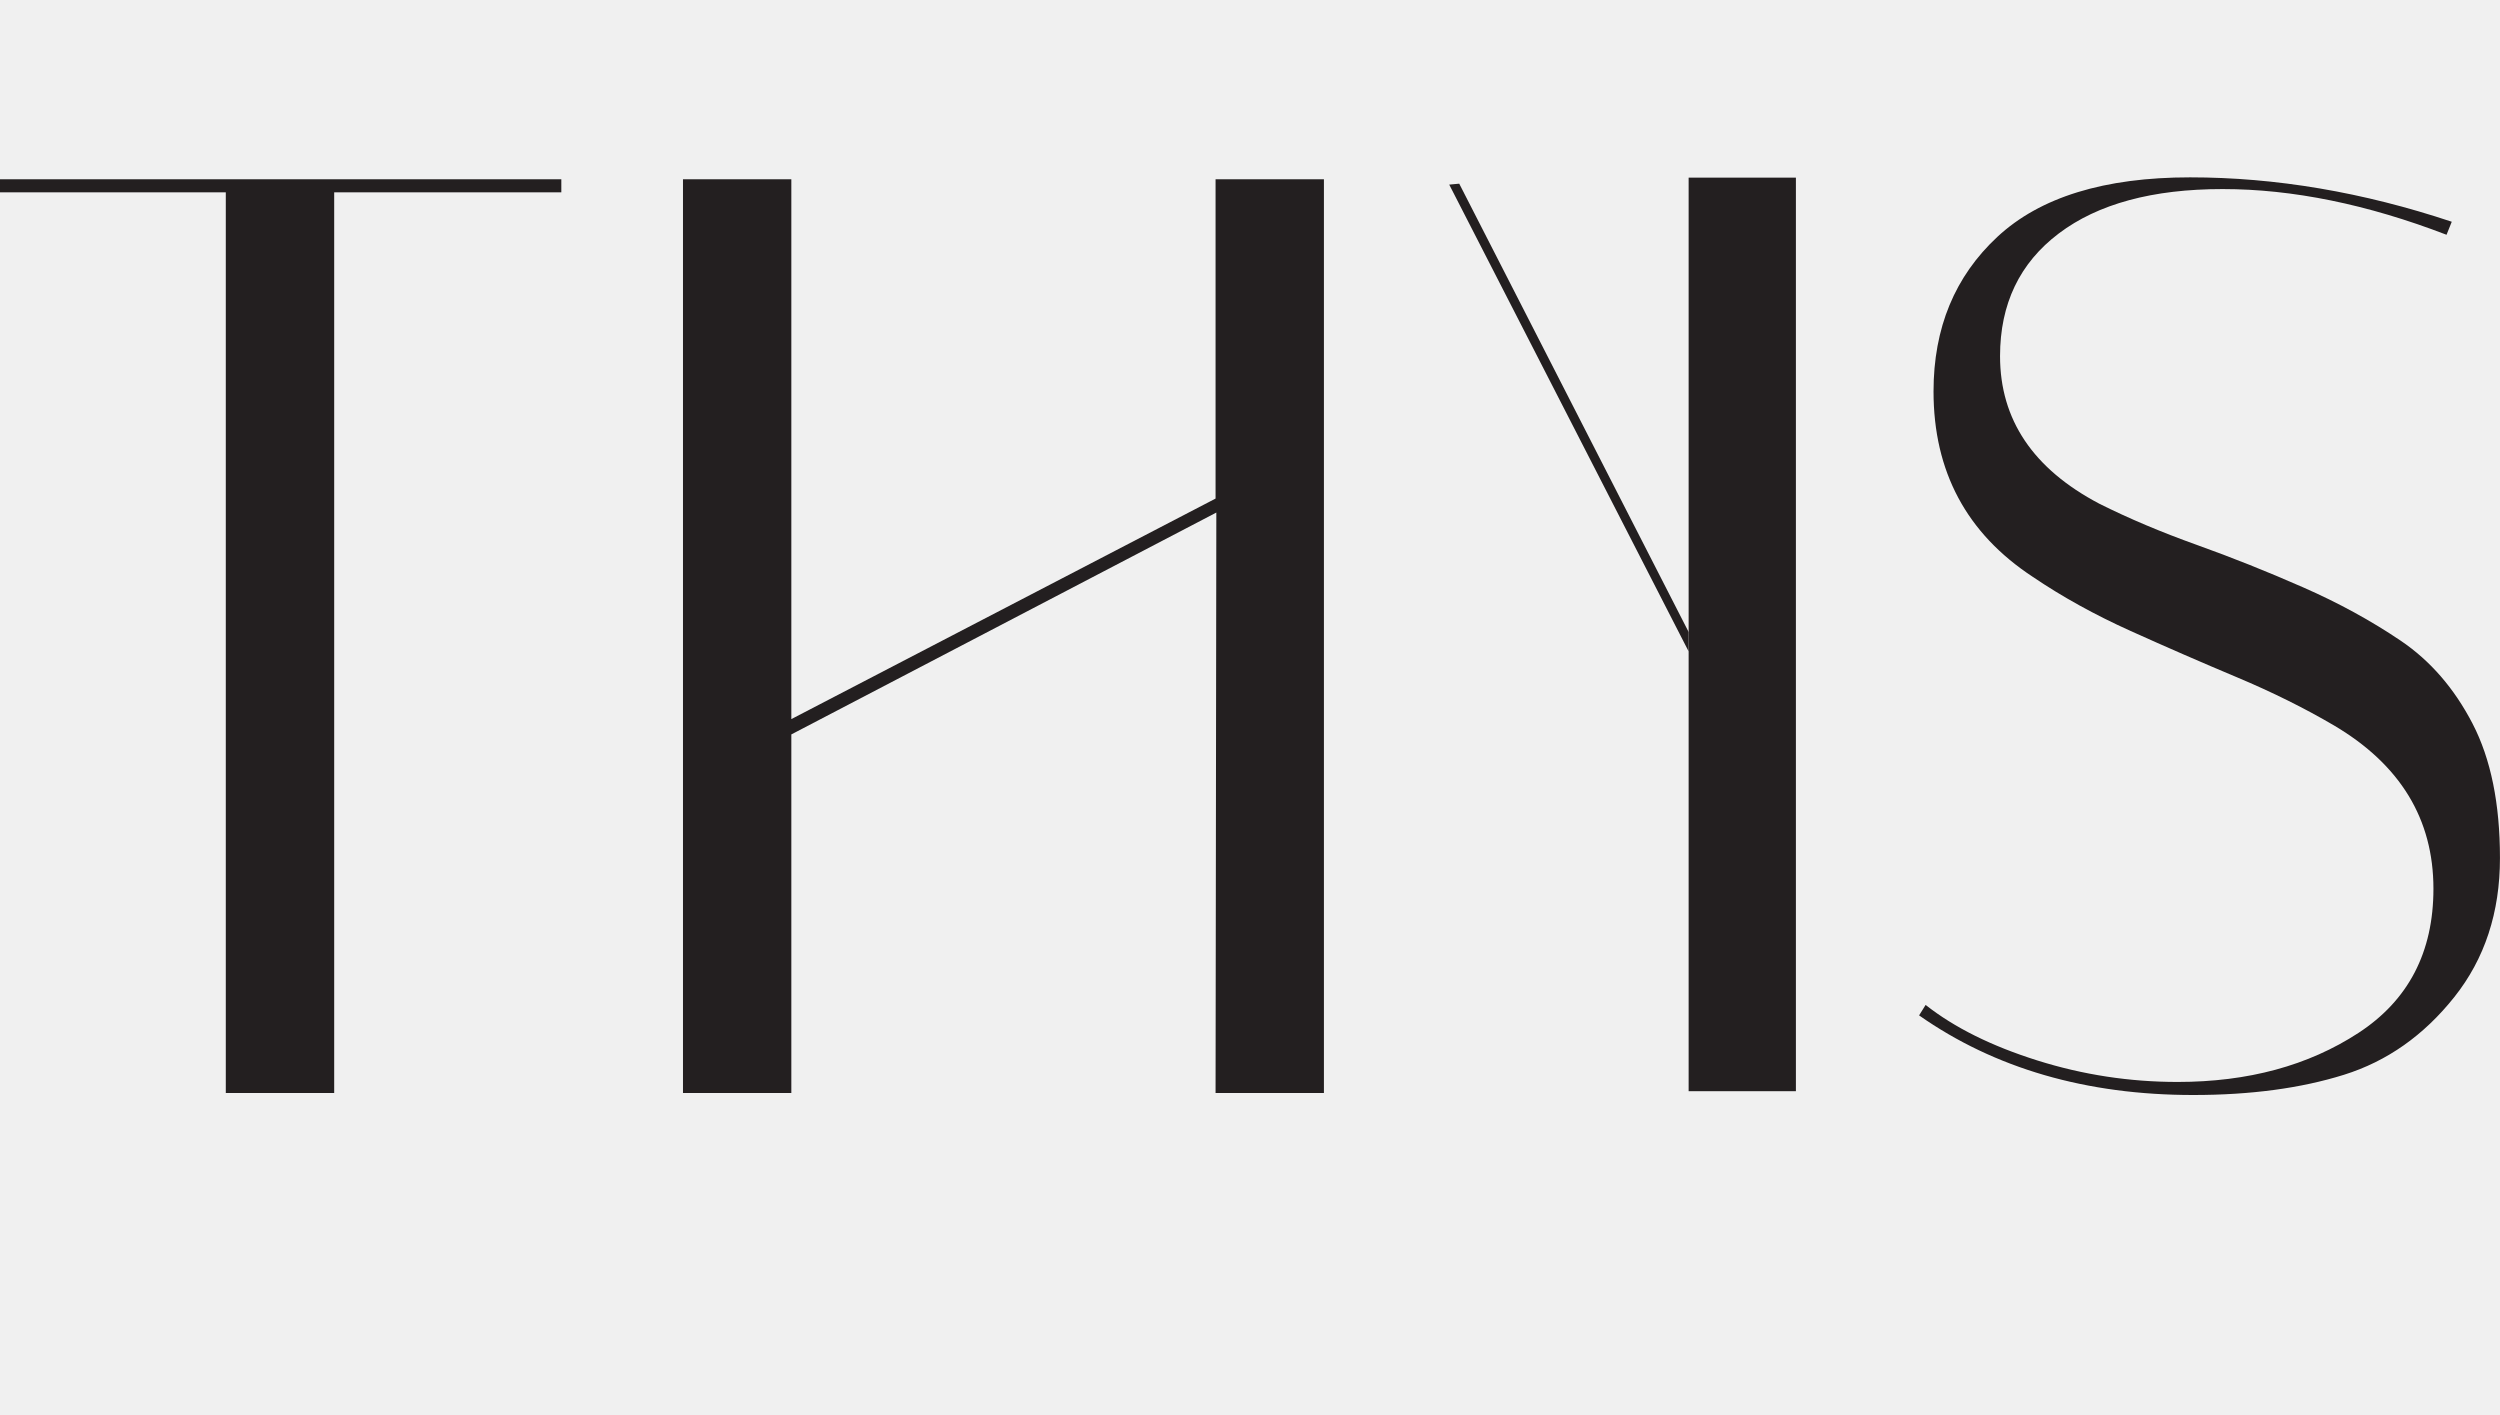
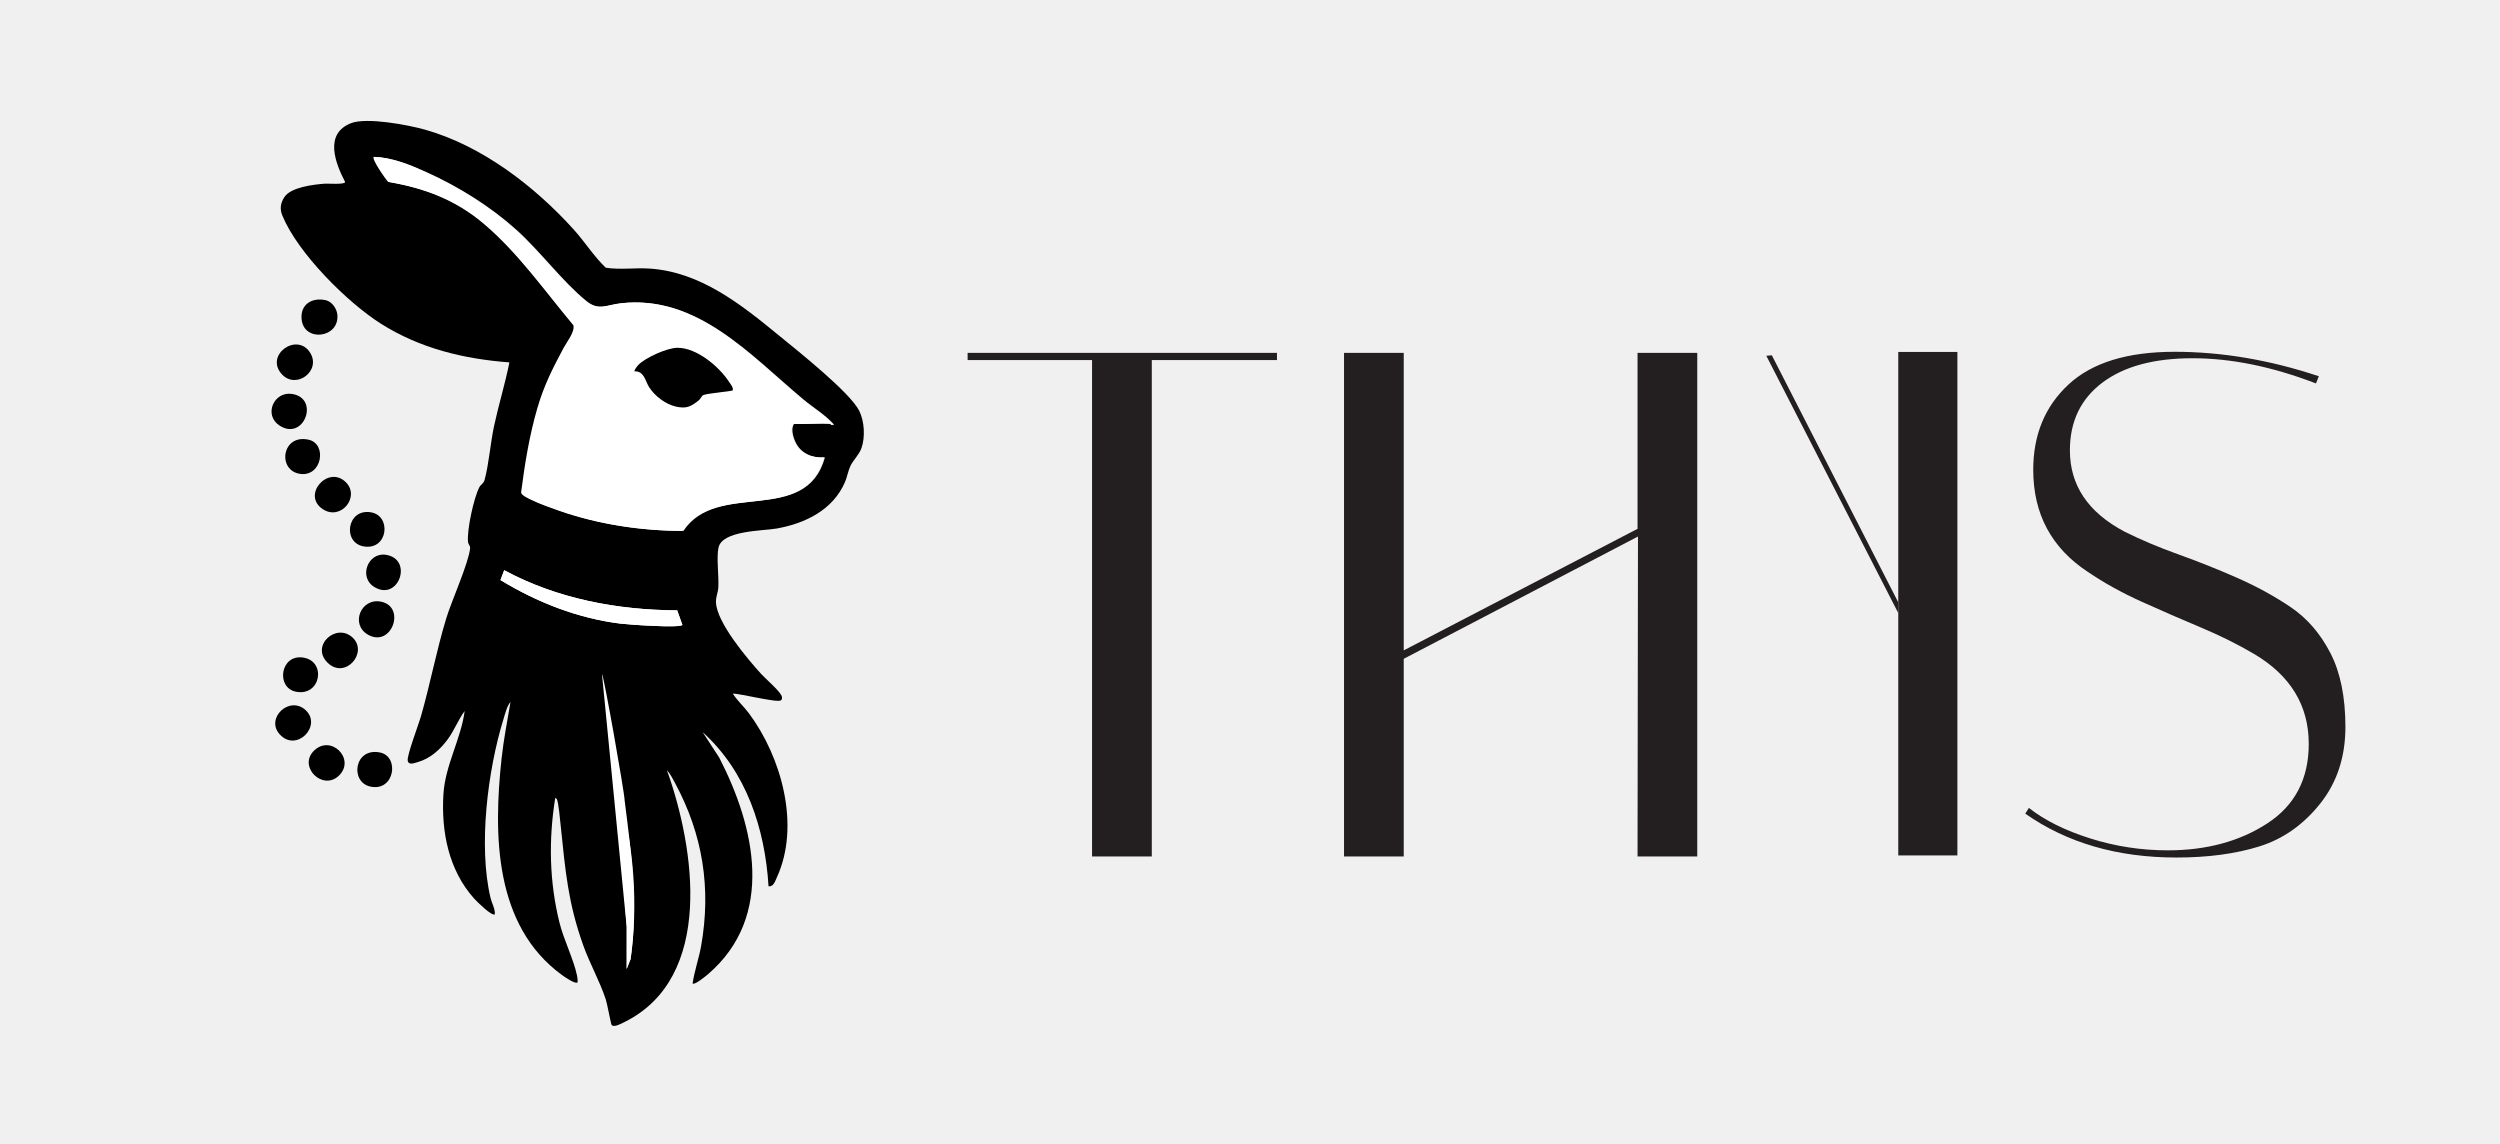
- <svg xmlns="http://www.w3.org/2000/svg" id="Layer_1" data-name="Layer 1" viewBox="0 0 616.71 349">
+ <svg xmlns="http://www.w3.org/2000/svg" id="Layer_0_Image" data-name="Layer 0 Image" viewBox="0 0 2238 1024">
  <defs>
    <style>
      .cls-1 {
        fill: #231f20;
      }
+ 
+       .cls-2 {
+         fill: #fff;
+       }
    </style>
  </defs>
-   <polygon class="cls-1" points="195.21 181.17 195.21 269.63 168.48 269.63 168.48 44.23 195.21 44.23 195.21 177.39 299.86 122.99 299.86 44.23 326.59 44.23 326.59 269.63 299.86 269.63 300.05 126.44 195.21 181.17" />
-   <path class="cls-1" d="M603.51,57.91c-19.54-7.51-37.95-11.27-55.23-11.27s-30.75,3.65-40.41,10.95c-9.66,7.3-14.49,17.39-14.49,30.27,0,15.67,8.16,27.8,24.47,36.39,7.3,3.65,15.3,7.03,23.99,10.14,8.69,3.11,17.44,6.6,26.24,10.47,8.8,3.86,16.85,8.27,24.15,13.2,7.3,4.94,13.2,11.75,17.71,20.45,4.51,8.69,6.76,19.75,6.76,33.17s-3.76,24.85-11.27,34.29c-7.52,9.45-16.58,15.83-27.21,19.16-10.63,3.33-23.02,4.99-37.19,4.99-26.4,0-48.95-6.55-67.62-19.64l1.61-2.58c7.08,5.58,16.26,10.14,27.53,13.69s22.81,5.31,34.62,5.31c17.39,0,32.25-4.03,44.6-12.08,12.34-8.05,18.52-19.91,18.52-35.58,0-17.17-8.16-30.59-24.47-40.25-7.3-4.29-15.3-8.26-23.99-11.91-8.69-3.65-17.44-7.46-26.24-11.43-8.81-3.97-16.86-8.42-24.15-13.36-16.32-10.73-24.47-25.97-24.47-45.73,0-15.67,5.26-28.39,15.78-38.16,10.52-9.77,26.35-14.65,47.5-14.65s42.67,3.65,64.56,10.95l-1.29,3.22Z" />
-   <path class="cls-1" d="M82.43,269.63h-26.73V47.45H0v-3.22h138.47v3.22h-56.03v222.19Z" />
-   <path class="cls-1" d="M416.56,269.18V43.82h26.46v225.36h-26.46Z" />
-   <polygon class="cls-1" points="416.56 155.91 359.97 45.31 357.5 45.54 416.56 160.7 416.56 155.91" />
+   <polygon class="cls-1" points="1256.63 589.76 1256.63 766.68 1203.17 766.68 1203.17 315.88 1256.63 315.88 1256.63 582.2 1465.93 473.4 1465.93 315.88 1519.39 315.88 1519.39 766.68 1465.93 766.68 1466.31 480.3 1256.63 589.76" />
+   <path class="cls-1" d="M2073.23,343.24c-39.08-15.02-75.9-22.54-110.46-22.54s-61.5,7.3-80.82,21.9-28.98,34.78-28.98,60.54c0,31.34,16.32,55.6,48.94,72.78,14.6,7.3,30.6,14.06,47.98,20.28s34.88,13.2,52.48,20.94c17.6,7.72,33.7,16.54,48.3,26.4,14.6,9.88,26.4,23.5,35.42,40.9,9.02,17.38,13.52,39.5,13.52,66.34s-7.52,49.7-22.54,68.58c-15.04,18.9-33.16,31.66-54.42,38.32-21.26,6.66-46.04,9.98-74.38,9.98-52.8,0-97.9-13.1-135.24-39.28l3.22-5.16c14.16,11.16,32.52,20.28,55.06,27.38s45.62,10.62,69.24,10.62c34.78,0,64.5-8.06,89.2-24.16,24.68-16.1,37.04-39.82,37.04-71.16,0-34.34-16.32-61.18-48.94-80.5-14.6-8.58-30.6-16.52-47.98-23.82s-34.88-14.92-52.48-22.86c-17.62-7.94-33.72-16.84-48.3-26.72-32.64-21.46-48.94-51.94-48.94-91.46,0-31.34,10.52-56.78,31.56-76.32s52.7-29.3,95-29.3,85.34,7.3,129.12,21.9l-2.58,6.44-.02-.02h0Z" />
+   <path class="cls-1" d="M1031.07,766.68h-53.46v-444.36h-111.4v-6.44h276.94v6.44h-112.06v444.38l-.02-.02h0Z" />
+   <path class="cls-1" d="M1699.33,765.78v-450.72h52.92v450.72h-52.92Z" />
+   <polygon class="cls-1" points="1699.33 539.24 1586.15 318.04 1581.21 318.5 1699.33 548.82 1699.33 539.24" />
+   <g id="Layer_0_Image-2" data-name="Layer 0 Image">
+     <path d="M456.01,324.42h.01c-41.01-3.09-80-12.52-114.92-34.58-30.38-19.19-74.58-63.39-88.27-96.73-2.47-6-1.87-11.07,1.73-16.64,5.77-8.94,26-11.23,35.96-12.04,3.05-.25,18.22,1.05,18.44-1.5-8.94-17.18-18.89-43.29,5.37-52.69,13.97-5.41,51.28,1.59,66.44,5.91,50.95,14.51,97.67,50.47,132.75,89.25,9.98,11.04,18.03,24,28.74,34.26,12.83,2,26.26-.07,39.23.77,45.68,2.96,82.18,32.33,115.98,60.02,16.49,13.5,63.39,50.73,71.71,67.29,4.66,9.26,5.45,23.67,2.01,33.37-2.2,6.22-7.29,10.54-9.92,16.08-2.02,4.26-2.88,9.77-4.78,14.22-10.66,24.97-35.55,37.19-61.27,41.73-12.29,2.17-48.53,1.63-52,17-2,8.82.44,25.71-.18,35.82-.28,4.53-2.21,8.12-2.11,12.98.38,18.12,28.32,51.02,40.56,64.5,3.62,3.99,18.26,16.5,18.52,20.57.08,1.13.09,2.25-.95,2.97-3.39,2.32-36.54-6.2-43.07-6.05,4.09,6.4,9.91,11.53,14.42,17.58,29.2,39.19,46.31,100.57,25.05,146.88-1.53,3.33-3.02,8.64-7.46,8.04-3.2-51.7-19.82-102.7-58.99-138l14.79,22.7c32.09,62.08,50.22,142.11-9.78,193.81-1.83,1.58-12.3,10.26-14.01,8.48,1.66-11.41,5.66-22.33,7.68-33.81,9.06-51.53,1.44-99.42-23.16-145.21-2.09-3.89-4.55-8.78-7.51-11.98,24.94,69.61,42.63,185.65-37.99,225.52-2.33,1.15-9.63,5.31-11.55,2.51-.66-.96-3.83-18.67-5.19-22.8-5.21-15.86-14.23-31.9-20.02-47.98-13.72-38.1-16.16-67.1-20.26-106.74-.49-4.72-1.98-21.33-3.48-24.52-.22-.45-1.29-1.25-1.51-.98-5.97,37.22-5.29,75,3.86,111.63,3.86,15.45,12.75,32.96,15.68,47.32.42,2.03.65,3.99.45,6.05-1.91,1.91-11.95-5.16-13.91-6.59-60.82-44.25-61.44-125.85-54.08-193.9,1.83-16.92,5.16-33.75,7.98-50.51-3.22,3.71-4.77,10.4-6.26,15.23-14.09,45.54-22.71,113.71-11.61,160.14,1.22,5.1,4.09,9.47,3.87,14.62-2.32,2.43-16.48-11.72-18.51-13.98-22.91-25.56-29.6-60-27.53-93.56,1.6-25.92,15.58-48.92,19.04-74.45-5.86,7.97-9.27,17.3-15.16,25.33-6.62,9.02-15.59,17.29-26.62,20.38-3.24.91-8.36,3.24-9.23-1.22s9.68-32.18,11.73-39.27c8.41-29.14,13.94-59.16,22.79-88.21,4.73-15.53,20.06-49.41,21.35-62.77.2-2.14-1.68-3.3-1.91-5.68-1.02-10.61,5.16-39.33,10.2-48.91,1.2-2.29,3.74-3.14,4.63-6.37,3.83-13.86,5.29-33.42,8.53-48.47,4.1-19.06,9.92-37.82,13.7-56.81h0ZM744.01,379.42h0v.02c.25.01,1.73,2.15,2.5.5-7.97-8.86-18.39-14.94-27.47-22.53-47.1-39.39-94.97-93.82-162.9-85.85-12.47,1.46-19.89,7.04-31.15-2.1-21.25-17.25-41.29-44.46-62.46-63.54-23.34-21.04-51.74-38.73-80.34-51.66-14.75-6.67-30.26-13.14-46.67-13.82-2,1.9,10.53,20,13.02,22.47,32.3,5.5,59.85,15.89,84.99,37.01,30.83,25.9,55.01,60.51,80.74,91.26,1.56,5.82-6.02,15.11-8.93,20.58-9.86,18.57-17.37,33.2-23.33,53.67-7.18,24.65-11.27,50.05-14.54,75.51.21,2.55,7.04,5.53,9.37,6.66,7.12,3.46,16.84,6.93,24.42,9.58,35.03,12.24,73.49,18.06,110.58,18.08,30.44-45.92,109.56-4.08,126.66-65.83-10.73.95-21.38-3.35-26.19-13.32-2.15-4.46-4.72-12.61-1.31-16.69,10.77.61,22.34-.82,33,0h0ZM448.01,519.26h0c32.73,19.93,69.18,34.28,107.51,39.01,7.14.88,53.2,4.17,55.36,1.13l-4.66-13.03c-53.34-.21-107.79-10.41-154.85-35.94l-3.36,8.84h0ZM561.01,867.42h0l3.52-8.96c6.73-47.36,3.17-100.15-9.82-146.25-.52-1.83-1.14-5.87-2.71-6.78l9.03,124.45-.03,37.54h0Z" />
+     <path d="M291.28,268.65c5.84,1.19,10.26,7.52,10.74,13.27,1.76,20.9-29.93,24.56-32.01,4-1.33-13.17,8.89-19.8,21.27-17.27h0Z" />
+     <path d="M329.64,568.29c-16.42-9.1-6.63-33.5,11.64-29.64,22.35,4.72,9.36,41.28-11.64,29.64Z" />
+     <path d="M277.46,315.47c10.59,16.29-12.22,33.57-25.1,19.6-15.71-17.04,13.22-37.87,25.1-19.6Z" />
+     <path d="M293.47,593.46c-15.94-15.2,7.53-36.45,22.19-22.69,14.22,13.35-6.53,37.63-22.19,22.69Z" />
+     <path d="M309.67,431.76c12.9,12.94-4.43,34.63-20.61,24.11-19.4-12.61,4.74-40.04,20.61-24.11h0Z" />
+     <path d="M331.73,704.19c-18.76-3.9-14.72-35.37,8.55-30.54,17.5,3.63,13.04,35.02-8.55,30.54Z" />
+     <path d="M261.25,352.63c25.52,3.7,10.73,42.84-11.17,28.22-14.26-9.52-4.86-30.55,11.17-28.22h0Z" />
+     <path d="M268.78,424.23c-20.82-2.87-16.66-36.02,7.52-30.6,16.8,3.77,12,33.29-7.52,30.6Z" />
+     <path d="M264.73,619.18c-17.8-3.69-13.87-33.54,6.52-30.55,21.35,3.13,16.03,35.23-6.52,30.55Z" />
+     <path d="M280.6,672.51c15.18-15.88,37.9,6.74,23.07,21.57-14.46,14.45-36.65-7.35-23.07-21.57Z" />
+     <path d="M345.25,496.63c25.06,3.66,11.69,41.91-9.95,28.99-14.69-8.77-5.94-31.31,9.95-28.99h0Z" />
+     <path d="M273.66,635.77c14.92,13.93-8.2,38.07-23.2,21.69-13.21-14.43,8.73-35.2,23.2-21.69h0Z" />
+     <path d="M325.75,489.17c-19.58-3.21-15.18-34.42,6.53-30.52,18.42,3.31,15,34.05-6.53,30.52Z" />
+     <path class="cls-2" d="M743.01,379.42h0v-.02c-10.66-.82-22.23.61-33,0-3.41,4.08-.84,12.23,1.31,16.69,4.81,9.97,15.46,14.28,26.19,13.32-17.1,61.75-96.22,19.92-126.66,65.83-37.09-.02-75.55-5.84-110.58-18.08-7.58-2.65-17.3-6.12-24.42-9.58-2.33-1.13-9.16-4.11-9.37-6.66,3.27-25.47,7.36-50.86,14.54-75.51,5.97-20.47,13.47-35.1,23.33-53.67,2.91-5.47,10.49-14.75,8.93-20.58-25.73-30.75-49.91-65.36-80.74-91.26-25.14-21.12-52.69-31.51-84.99-37.01-2.49-2.47-15.02-20.57-13.02-22.47,16.41.68,31.92,7.15,46.67,13.82,28.61,12.93,57,30.62,80.34,51.66,21.17,19.09,41.2,46.3,62.46,63.54,11.27,9.13,18.68,3.56,31.15,2.1,67.93-7.97,115.8,46.46,162.9,85.85,9.08,7.59,19.5,13.67,27.47,22.53-.78,1.65-2.26-.48-2.5-.5h0ZM568.01,332.41c8.82-.2,9.33,8.29,13.19,14.31,5.02,7.83,14.59,15.15,23.77,17.22,9.31,2.11,13.35.23,20.53-5.53,1.78-1.44,2.47-4.04,4.22-4.78,3.78-1.59,25.34-3.29,26.29-4.22.37-2.94-1.73-5.05-3.19-7.31-8.96-13.87-28.98-30.76-46.31-30.76-9.16,0-28.75,8.78-35.15,15.43-.71.74-4,4.94-3.35,5.64Z" />
+     <path class="cls-2" d="M448.01,519.28h0l3.36-8.84c47.05,25.53,101.5,35.72,154.85,35.94l4.66,13.03c-2.16,3.04-48.22-.25-55.36-1.13-38.33-4.73-74.78-19.08-107.51-39.01h0Z" />
+     <path class="cls-2" d="M560.99,867.42h0l.03-37.54-22.14-226.59c1.57.91,20.3,107.03,20.3,113.23,6.54,51.28,12.07,94.58,5.34,141.94l-3.52,8.96h0Z" />
+     <path d="M571.36,326.77c6.41-6.65,26-15.43,35.15-15.43,17.33,0,37.35,16.89,46.31,30.76,1.46,2.26,3.55,4.38,3.19,7.31-.96.93-22.52,2.62-26.29,4.22-1.75.75-2.43,3.35-4.22,4.78-7.18,5.75-11.22,7.63-20.53,5.53-9.17-2.07-18.75-9.39-23.77-17.22-3.86-6.02-4.37-14.51-13.19-14.31-.65-.7,2.64-4.9,3.35-5.64h0Z" />
+   </g>
</svg>
